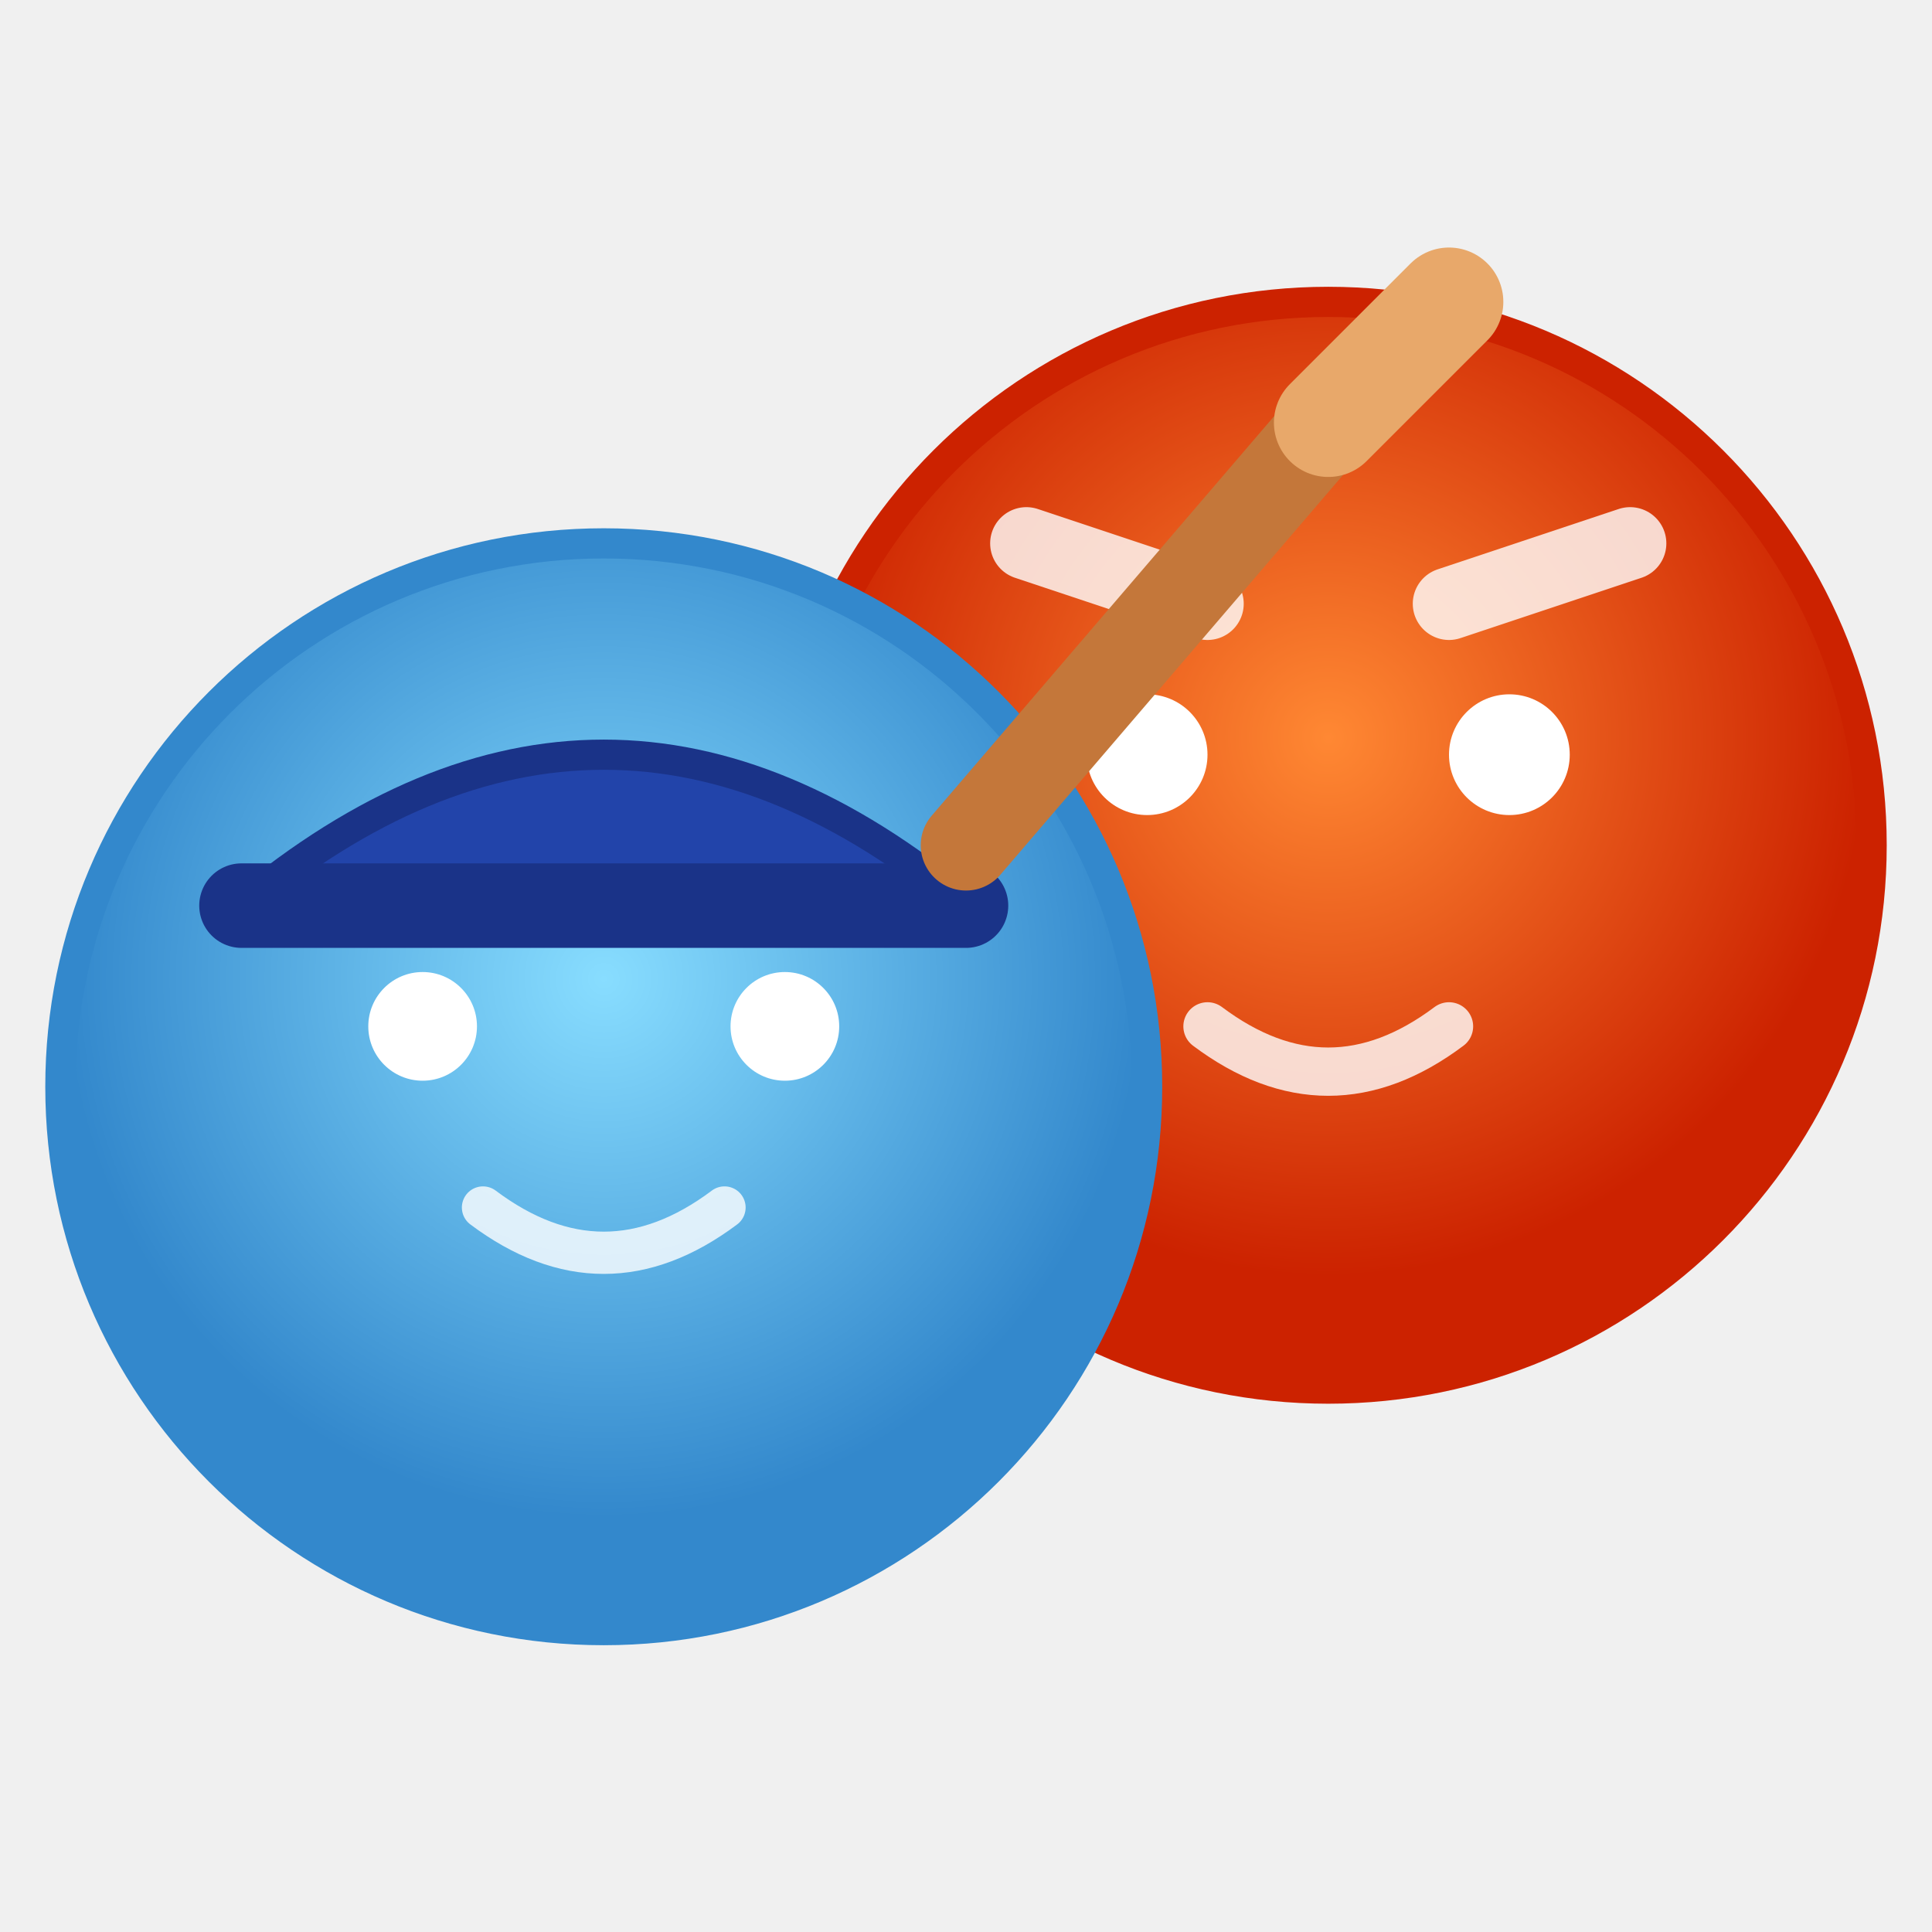
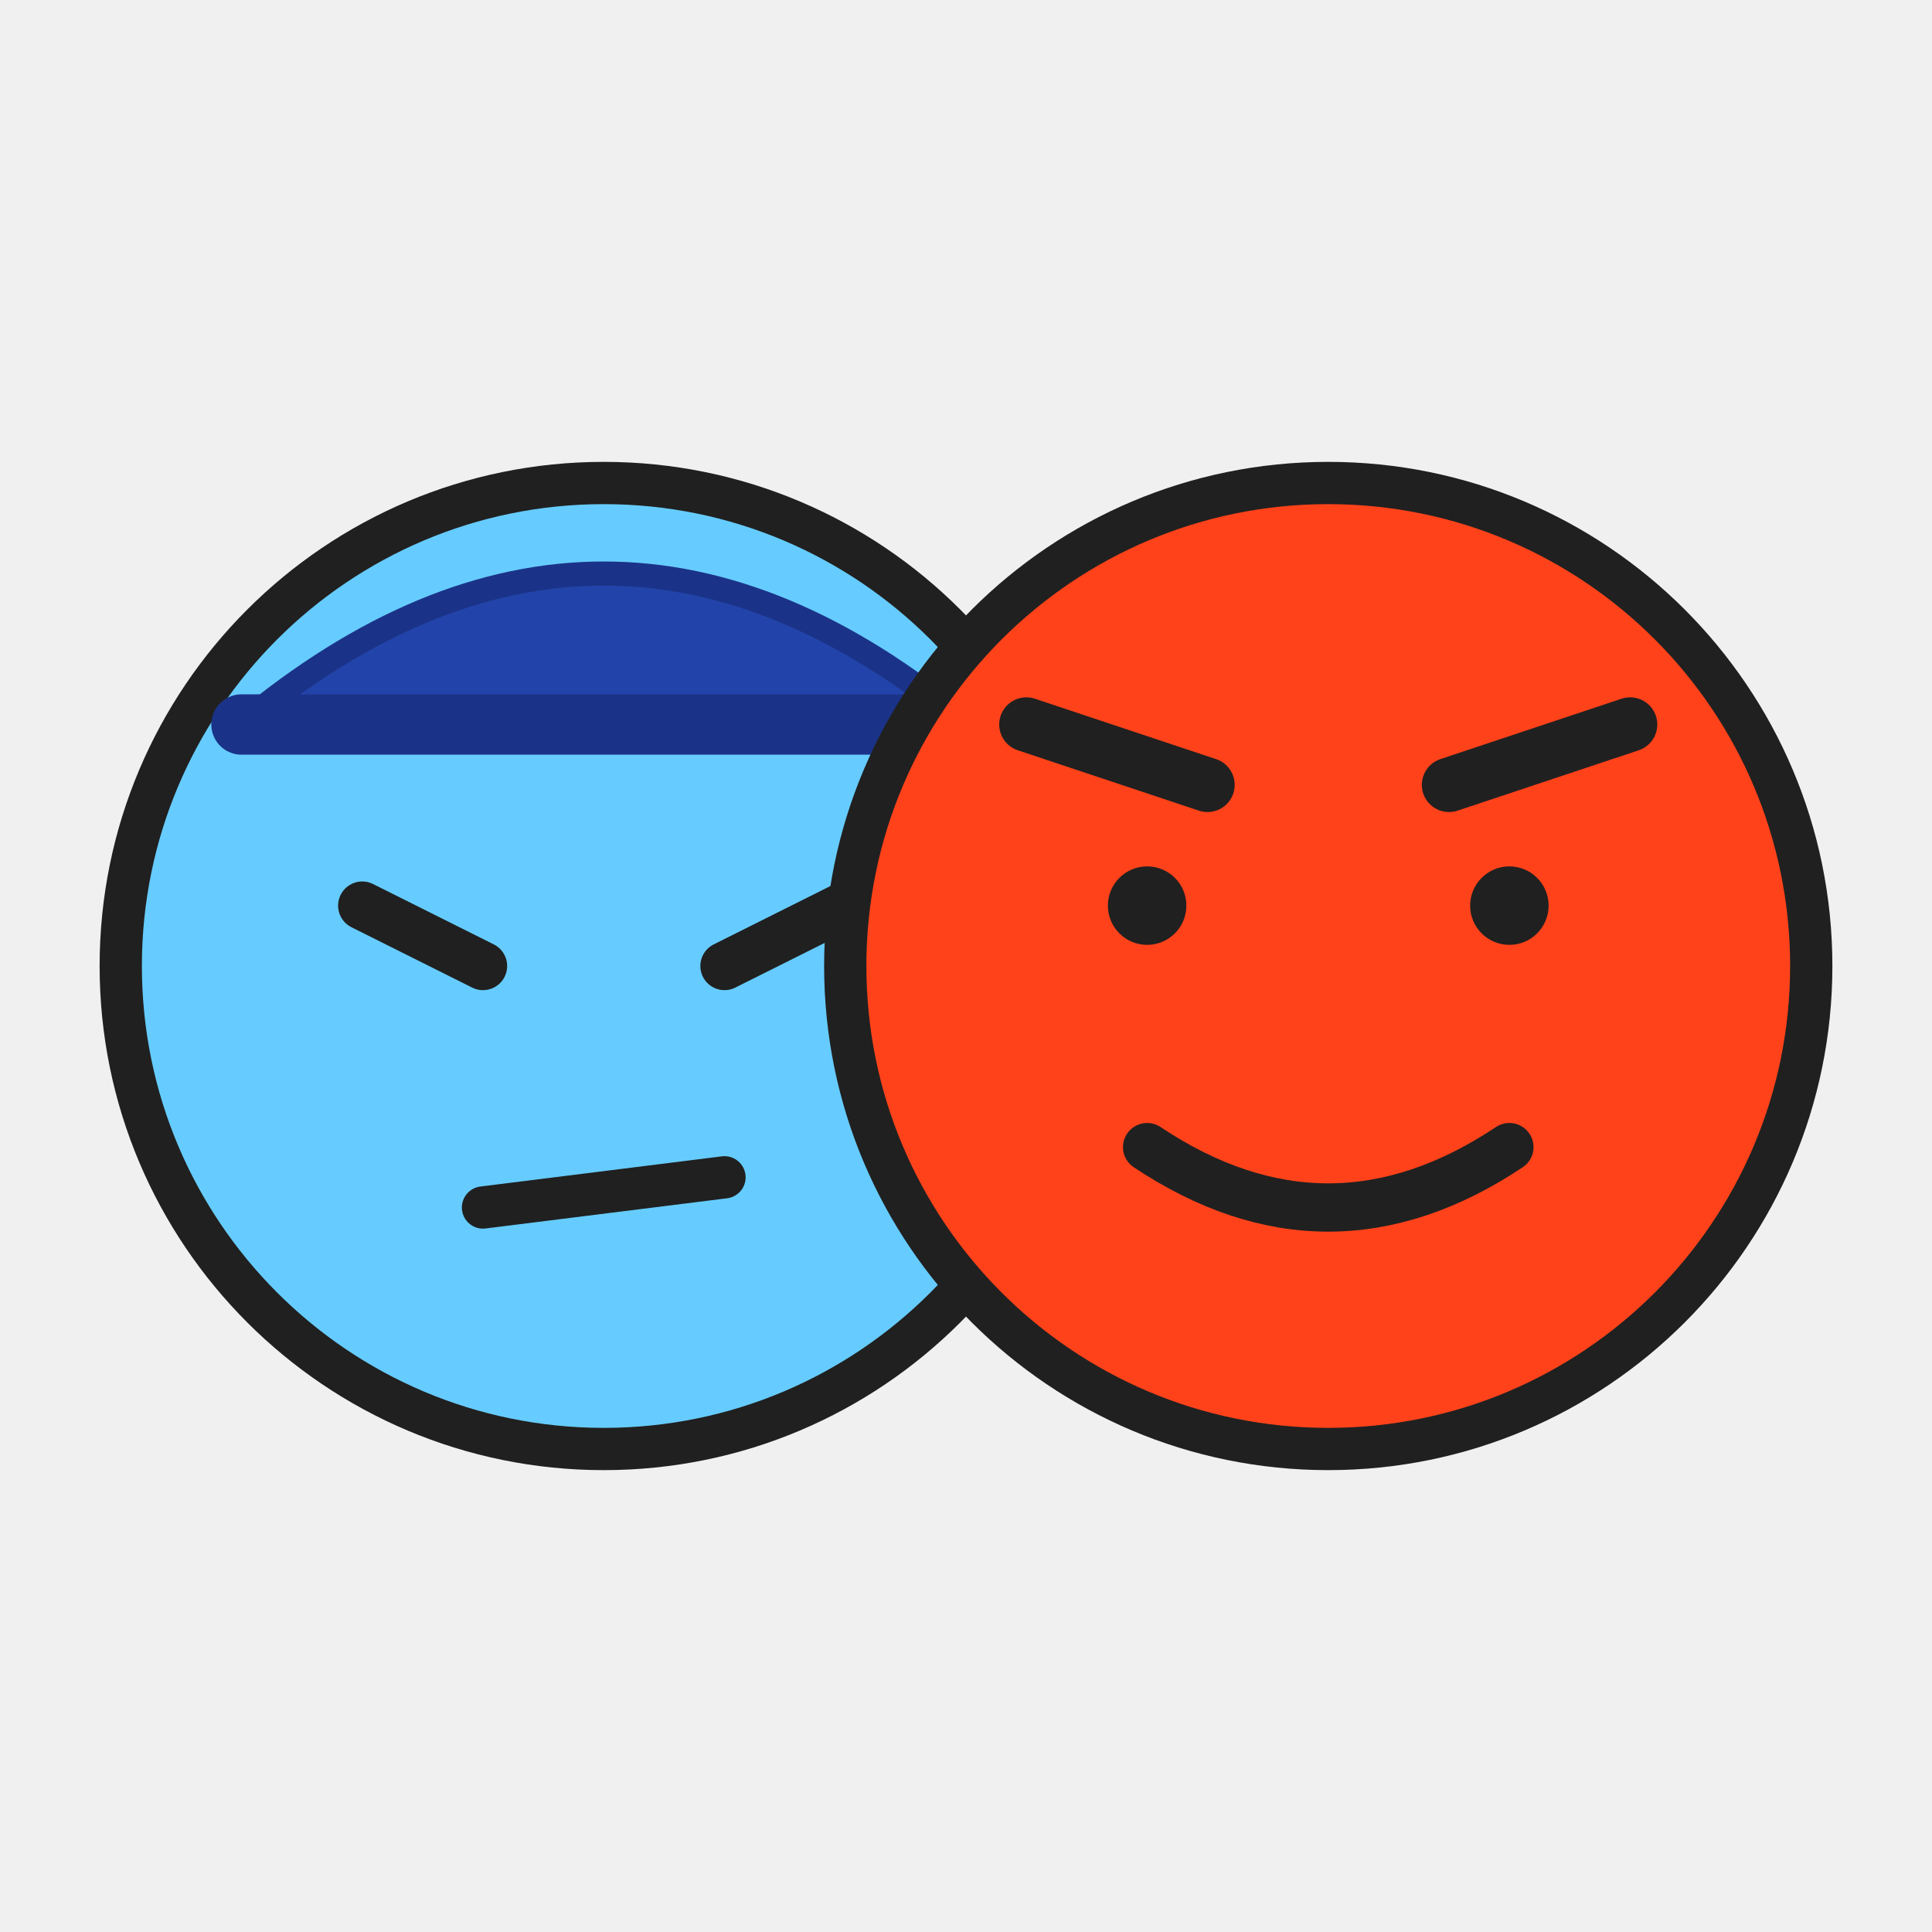
<svg xmlns="http://www.w3.org/2000/svg" viewBox="0 0 32 32">
-   <defs>
-     <radialGradient id="rageGrad" cx="50%" cy="40%">
-       <stop offset="0%" stop-color="#ff8833" />
-       <stop offset="100%" stop-color="#cc2200" />
-     </radialGradient>
-     <radialGradient id="batGrad" cx="50%" cy="40%">
-       <stop offset="0%" stop-color="#88ddff" />
-       <stop offset="100%" stop-color="#3388cc" />
-     </radialGradient>
-   </defs>
-   <circle cx="22" cy="14" r="9" fill="url(#rageGrad)" stroke="#cc2200" stroke-width="0.5" />
-   <line x1="17" y1="9" x2="20" y2="10" stroke="#fff" stroke-width="1.2" stroke-linecap="round" opacity="0.8" />
-   <line x1="27" y1="9" x2="24" y2="10" stroke="#fff" stroke-width="1.2" stroke-linecap="round" opacity="0.8" />
-   <circle cx="19" cy="12.5" r="1" fill="#fff" />
-   <circle cx="25" cy="12.5" r="1" fill="#fff" />
-   <path d="M20 17 Q22 18.5 24 17" stroke="#fff" stroke-width="0.8" fill="none" stroke-linecap="round" opacity="0.8" />
-   <circle cx="10" cy="18" r="9" fill="url(#batGrad)" stroke="#3388cc" stroke-width="0.5" />
-   <path d="M4 15 Q10 10 16 15" fill="#2244aa" stroke="#1a3388" stroke-width="0.5" />
-   <line x1="4" y1="15" x2="16" y2="15" stroke="#1a3388" stroke-width="1.4" stroke-linecap="round" />
-   <circle cx="7" cy="17" r="0.9" fill="#fff" />
-   <circle cx="13" cy="17" r="0.9" fill="#fff" />
-   <path d="M8 20 Q10 21.5 12 20" stroke="#fff" stroke-width="0.7" fill="none" stroke-linecap="round" opacity="0.8" />
-   <line x1="16" y1="14" x2="22" y2="7" stroke="#c4773a" stroke-width="1.5" stroke-linecap="round" />
-   <line x1="22" y1="7" x2="24" y2="5" stroke="#e8a86a" stroke-width="1.8" stroke-linecap="round" />
+   <g transform="translate(-1,0)">
+     <circle cx="11" cy="16" r="8" fill="#66ccff" stroke="#202020" stroke-width="0.7" />
+     <path d="M5 12 Q11 7 17 12" fill="#2244aa" stroke="#1a3388" stroke-width="0.4" />
+     <line x1="5" y1="12" x2="17" y2="12" stroke="#1a3388" stroke-width="1" stroke-linecap="round" />
+     <line x1="7" y1="15" x2="9" y2="16" stroke="#202020" stroke-width="0.8" stroke-linecap="round" />
+     <line x1="15" y1="15" x2="13" y2="16" stroke="#202020" stroke-width="0.8" stroke-linecap="round" />
+     <line x1="9" y1="20" x2="13" y2="19.5" stroke="#202020" stroke-width="0.7" stroke-linecap="round" />
+   </g>
+   <g transform="translate(1,0)">
+     <circle cx="21" cy="16" r="8" fill="#ff421a" stroke="#202020" stroke-width="0.7" />
+     <line x1="16" y1="12" x2="19" y2="13" stroke="#202020" stroke-width="0.9" stroke-linecap="round" />
+     <line x1="26" y1="12" x2="23" y2="13" stroke="#202020" stroke-width="0.9" stroke-linecap="round" />
+     <circle cx="18" cy="15" r="0.65" fill="#202020" />
+     <circle cx="24" cy="15" r="0.65" fill="#202020" />
+     <path d="M18 19 Q21 21 24 19" stroke="#202020" stroke-width="0.8" fill="none" stroke-linecap="round" />
+   </g>
</svg>
